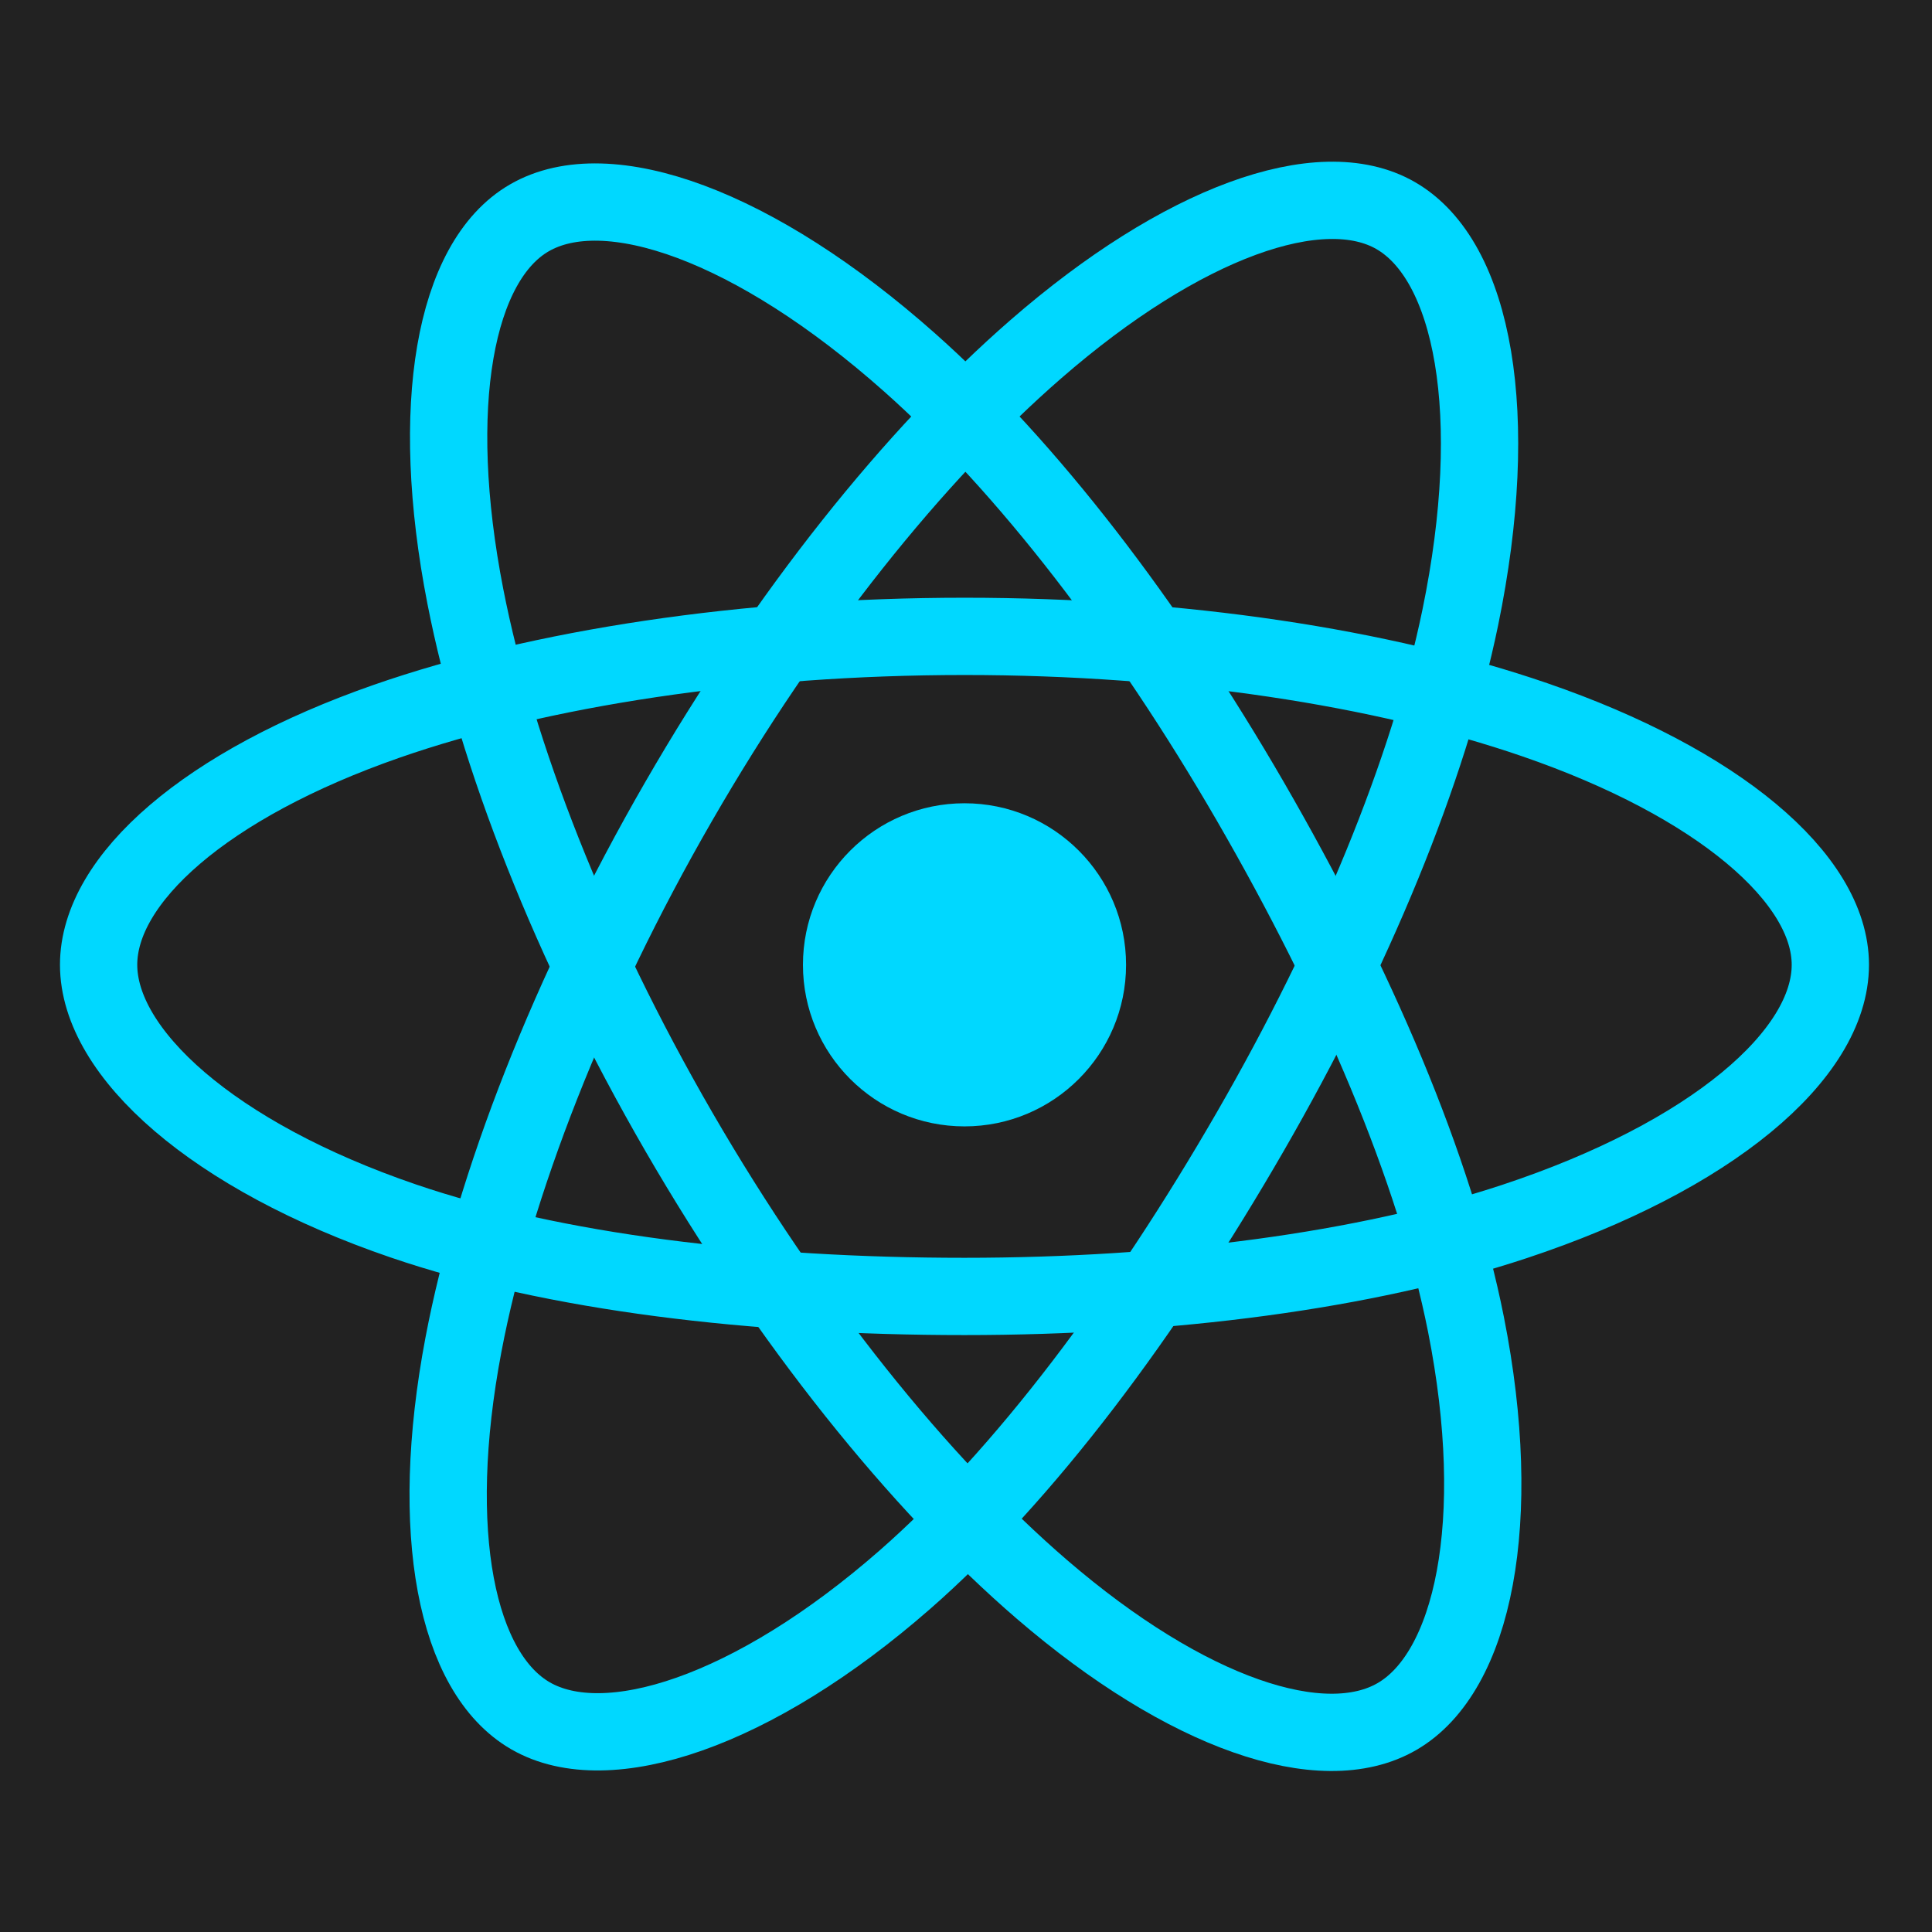
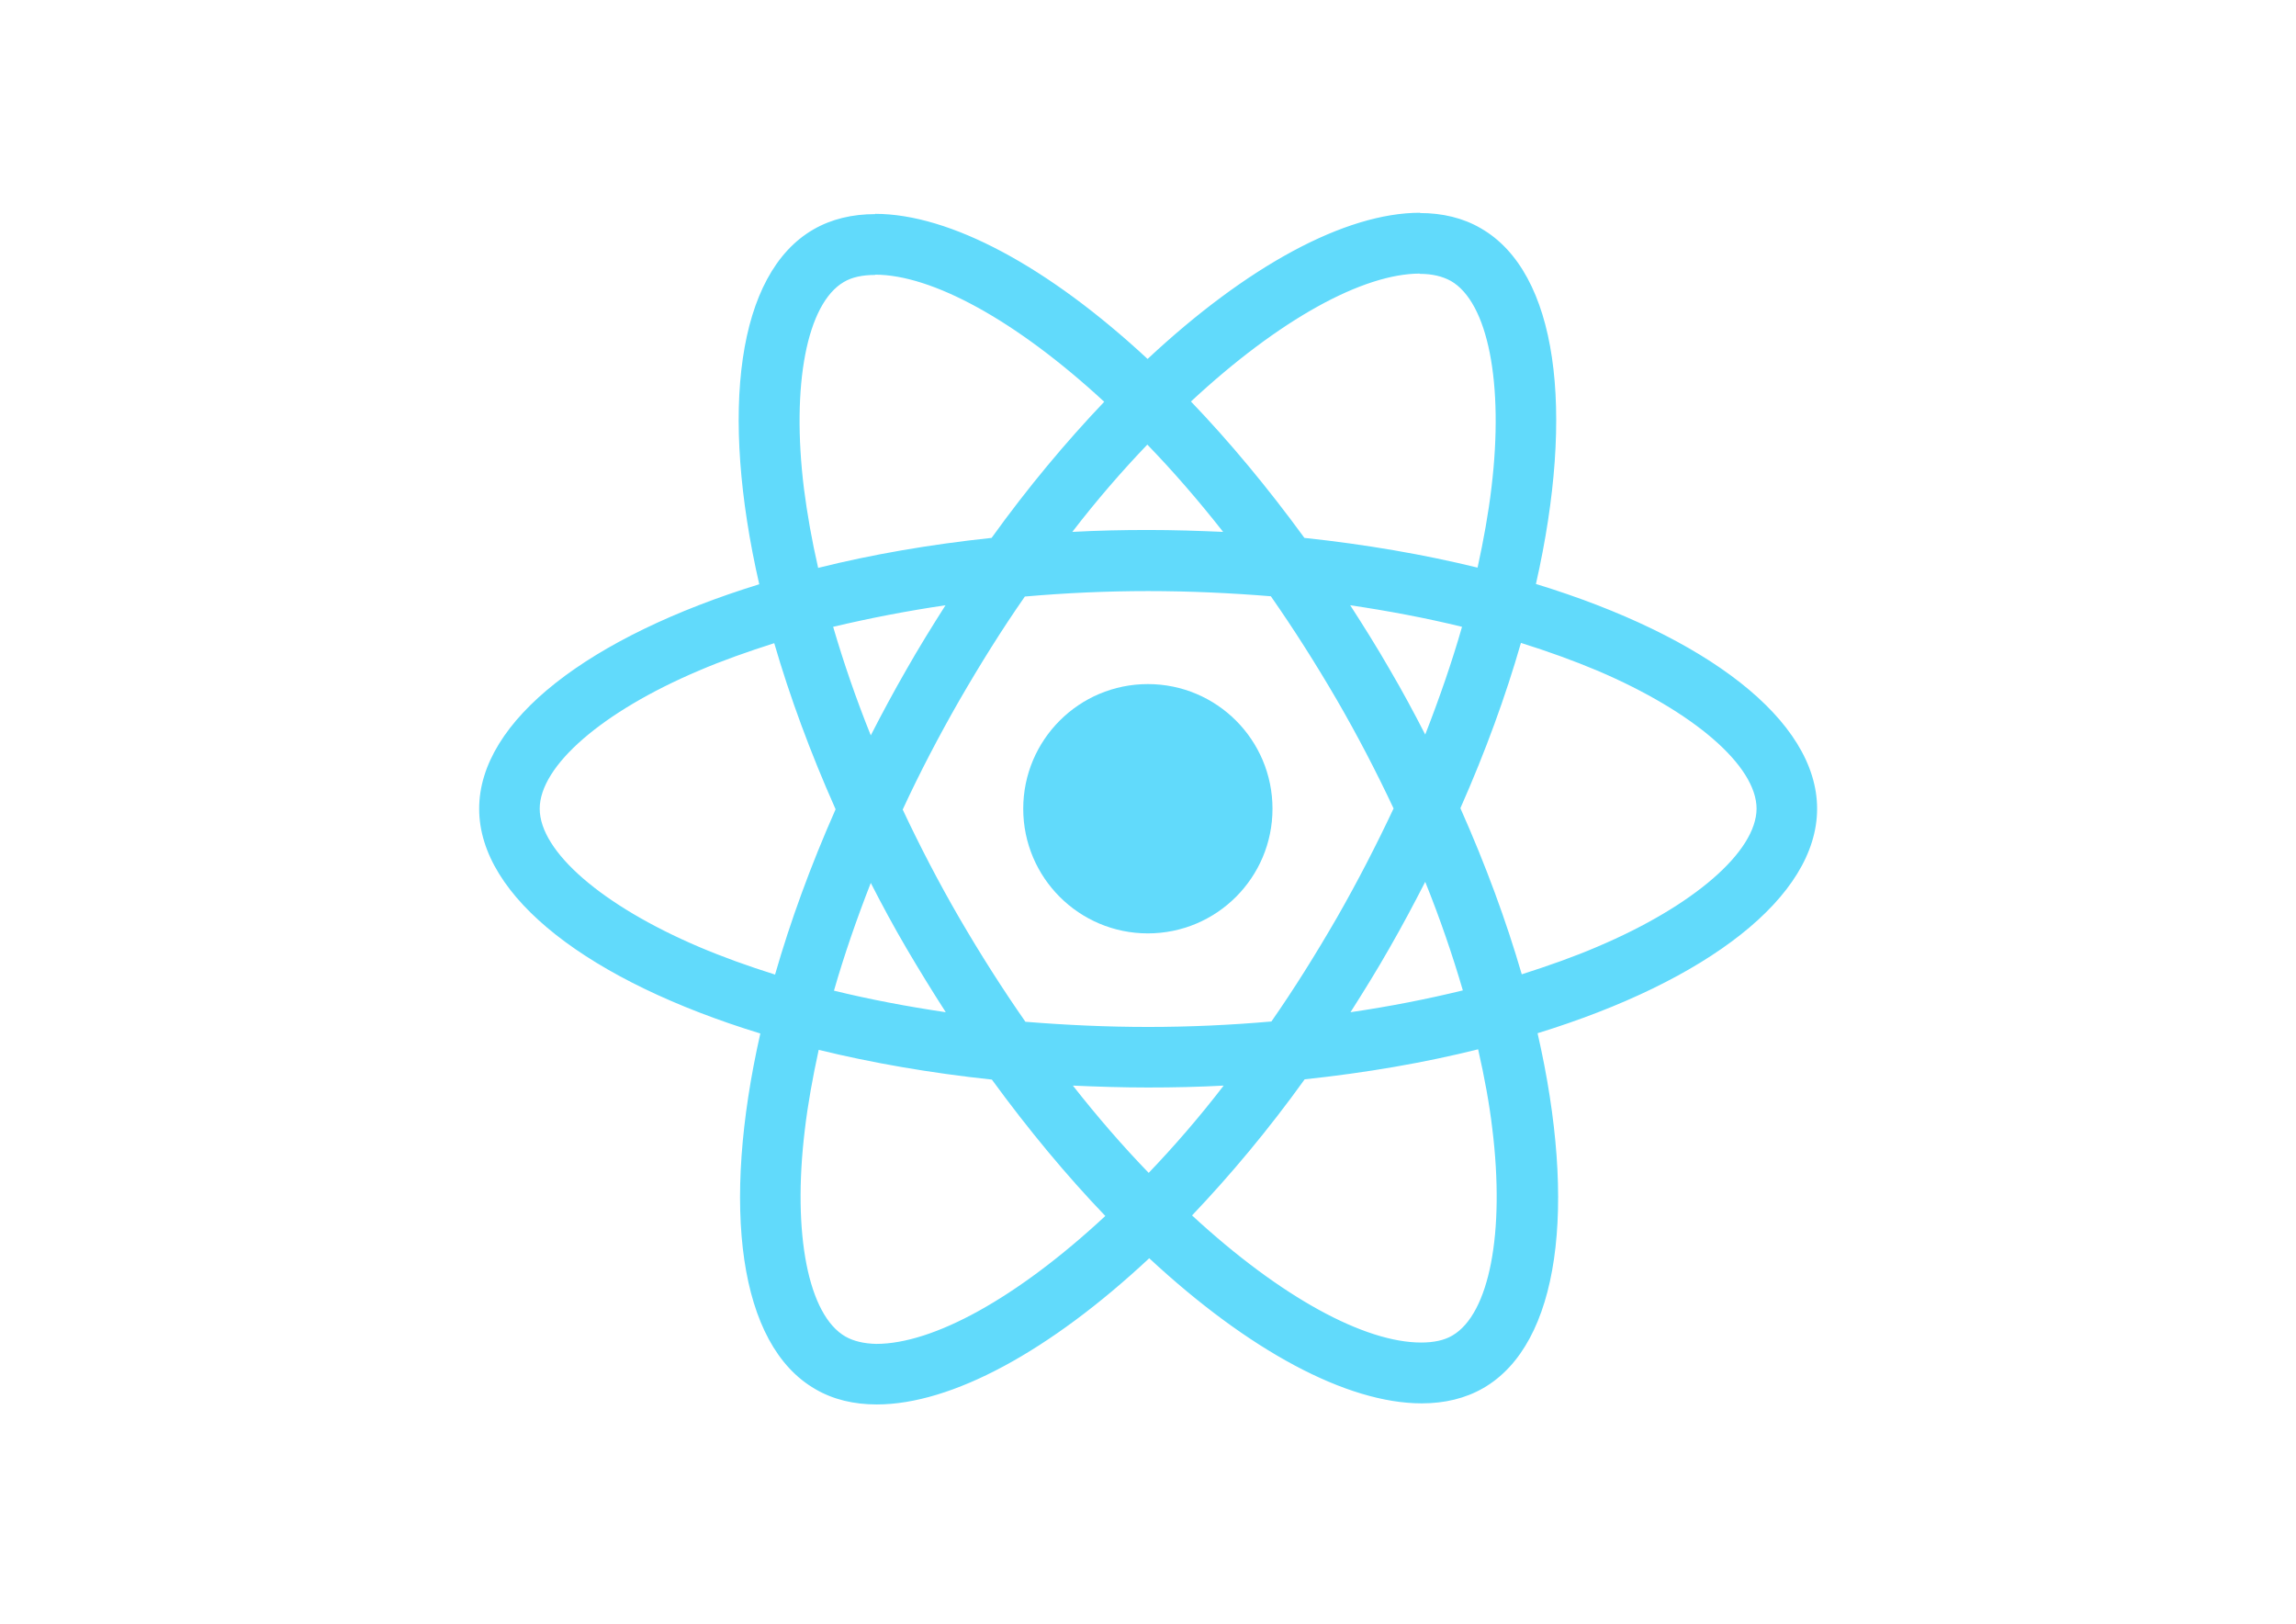
- <svg xmlns="http://www.w3.org/2000/svg" id="Layer_2" viewBox="0 0 3618.6 3618.6" width="3618.6" height="3618.6">
-   <style>.st0{fill:#222}.st1{fill:#00d8ff}.st2{fill:none;stroke:#00d8ff;stroke-width:144.746;stroke-miterlimit:10}</style>
-   <path class="st0" d="M0 0h3618.6v3618.6H0z" />
-   <circle class="st1" cx="1806.5" cy="1807.1" r="302.6" />
-   <path class="st2" d="M1806.5 1191.9c406.2 0 783.6 58.3 1068.1 156.2 342.8 118 553.6 296.9 553.6 458.9 0 168.8-223.4 358.9-591.5 480.8-278.3 92.2-644.6 140.4-1030.2 140.4-395.4 0-769.7-45.2-1051.2-141.4-356.1-121.7-570.6-314.2-570.6-479.8 0-160.7 201.3-338.2 539.3-456 285.6-99.5 672.3-159.1 1082.5-159.1z" />
-   <path class="st2" d="M1271 1501.3c202.9-351.9 442-649.7 669-847.2 273.5-238 533.8-331.2 674.1-250.3 146.2 84.3 199.3 372.8 121 752.7-59.2 287.2-200.4 628.5-393.1 962.6-197.5 342.5-423.7 644.2-647.6 840-283.3 247.7-557.3 337.3-700.7 254.6-139.2-80.3-192.4-343.3-125.7-695 56.4-297.4 198-662.1 403-1017.4z" />
-   <path class="st2" d="M1271.5 2119.8c-203.5-351.6-342.1-707.4-399.9-1002.7-69.6-355.8-20.4-627.9 119.8-709 146.1-84.6 422.5 13.5 712.5 271 219.3 194.7 444.4 487.5 637.6 821.3 198.1 342.2 346.6 688.8 404.3 980.5 73.1 369.2 13.9 651.3-129.4 734.2-139.1 80.5-393.5-4.7-664.9-238.2-229.2-197.3-474.5-502.1-680-857.1z" />
+ <svg xmlns="http://www.w3.org/2000/svg" version="1.1" id="Layer_2_1_" x="0px" y="0px" viewBox="0 0 841.9 595.3" enable-background="new 0 0 841.9 595.3" xml:space="preserve">
+   <g>
+     <path fill="#61DAFB" d="M666.3,296.5c0-32.5-40.7-63.3-103.1-82.4c14.4-63.6,8-114.2-20.2-130.4c-6.5-3.8-14.1-5.6-22.4-5.6v22.3   c4.6,0,8.3,0.9,11.4,2.6c13.6,7.8,19.5,37.5,14.9,75.7c-1.1,9.4-2.9,19.3-5.1,29.4c-19.6-4.8-41-8.5-63.5-10.9   c-13.5-18.5-27.5-35.3-41.6-50c32.6-30.3,63.2-46.9,84-46.9l0-22.3c0,0,0,0,0,0c-27.5,0-63.5,19.6-99.9,53.6   c-36.4-33.8-72.4-53.2-99.9-53.2v22.3c20.7,0,51.4,16.5,84,46.6c-14,14.7-28,31.4-41.3,49.9c-22.6,2.4-44,6.1-63.6,11   c-2.3-10-4-19.7-5.2-29c-4.7-38.2,1.1-67.9,14.6-75.8c3-1.8,6.9-2.6,11.5-2.6l0-22.3c0,0,0,0,0,0c-8.4,0-16,1.8-22.6,5.6   c-28.1,16.2-34.4,66.7-19.9,130.1c-62.2,19.2-102.7,49.9-102.7,82.3c0,32.5,40.7,63.3,103.1,82.4c-14.4,63.6-8,114.2,20.2,130.4   c6.5,3.8,14.1,5.6,22.5,5.6c27.5,0,63.5-19.6,99.9-53.6c36.4,33.8,72.4,53.2,99.9,53.2c8.4,0,16-1.8,22.6-5.6   c28.1-16.2,34.4-66.7,19.9-130.1C625.8,359.7,666.3,328.9,666.3,296.5z M536.1,229.8c-3.7,12.9-8.3,26.2-13.5,39.5   c-4.1-8-8.4-16-13.1-24c-4.6-8-9.5-15.8-14.4-23.4C509.3,224,523,226.6,536.1,229.8z M490.3,336.3c-7.8,13.5-15.8,26.3-24.1,38.2   c-14.9,1.3-30,2-45.2,2c-15.1,0-30.2-0.7-45-1.9c-8.3-11.9-16.4-24.6-24.2-38c-7.6-13.1-14.5-26.4-20.8-39.8   c6.2-13.4,13.2-26.8,20.7-39.9c7.8-13.5,15.8-26.3,24.1-38.2c14.9-1.3,30-2,45.2-2c15.1,0,30.2,0.7,45,1.9   c8.3,11.9,16.4,24.6,24.2,38c7.6,13.1,14.5,26.4,20.8,39.8C504.7,309.8,497.8,323.2,490.3,336.3z M522.6,323.3   c5.4,13.4,10,26.8,13.8,39.8c-13.1,3.2-26.9,5.9-41.2,8c4.9-7.7,9.8-15.6,14.4-23.7C514.2,339.4,518.5,331.3,522.6,323.3z    M421.2,430c-9.3-9.6-18.6-20.3-27.8-32c9,0.4,18.2,0.7,27.5,0.7c9.4,0,18.7-0.2,27.8-0.7C439.7,409.7,430.4,420.4,421.2,430z    M346.8,371.1c-14.2-2.1-27.9-4.7-41-7.9c3.7-12.9,8.3-26.2,13.5-39.5c4.1,8,8.4,16,13.1,24C337.1,355.7,341.9,363.5,346.8,371.1z    M420.7,163c9.3,9.6,18.6,20.3,27.8,32c-9-0.4-18.2-0.7-27.5-0.7c-9.4,0-18.7,0.2-27.8,0.7C402.2,183.3,411.5,172.6,420.7,163z    M346.7,221.9c-4.9,7.7-9.8,15.6-14.4,23.7c-4.6,8-8.9,16-13,24c-5.4-13.4-10-26.8-13.8-39.8C318.6,226.7,332.4,224,346.7,221.9z    M256.2,347.1c-35.4-15.1-58.3-34.9-58.3-50.6c0-15.7,22.9-35.6,58.3-50.6c8.6-3.7,18-7,27.7-10.1c5.7,19.6,13.2,40,22.5,60.9   c-9.2,20.8-16.6,41.1-22.2,60.6C274.3,354.2,264.9,350.8,256.2,347.1z M310,490c-13.6-7.8-19.5-37.5-14.9-75.7   c1.1-9.4,2.9-19.3,5.1-29.4c19.6,4.8,41,8.5,63.5,10.9c13.5,18.5,27.5,35.3,41.6,50c-32.6,30.3-63.2,46.9-84,46.9   C316.8,492.6,313,491.7,310,490z M547.2,413.8c4.7,38.2-1.1,67.9-14.6,75.8c-3,1.8-6.9,2.6-11.5,2.6c-20.7,0-51.4-16.5-84-46.6   c14-14.7,28-31.4,41.3-49.9c22.6-2.4,44-6.1,63.6-11C544.3,394.8,546.1,404.5,547.2,413.8z M585.7,347.1c-8.6,3.7-18,7-27.7,10.1   c-5.7-19.6-13.2-40-22.5-60.9c9.2-20.8,16.6-41.1,22.2-60.6c9.9,3.1,19.3,6.5,28.1,10.2c35.4,15.1,58.3,34.9,58.3,50.6   C644,312.2,621.1,332.1,585.7,347.1z" />
+     <polygon fill="#61DAFB" points="320.8,78.4 320.8,78.4 320.8,78.4  " />
+     <circle fill="#61DAFB" cx="420.9" cy="296.5" r="45.7" />
+     <polygon fill="#61DAFB" points="520.5,78.1 520.5,78.1 520.5,78.1  " />
+   </g>
</svg>
